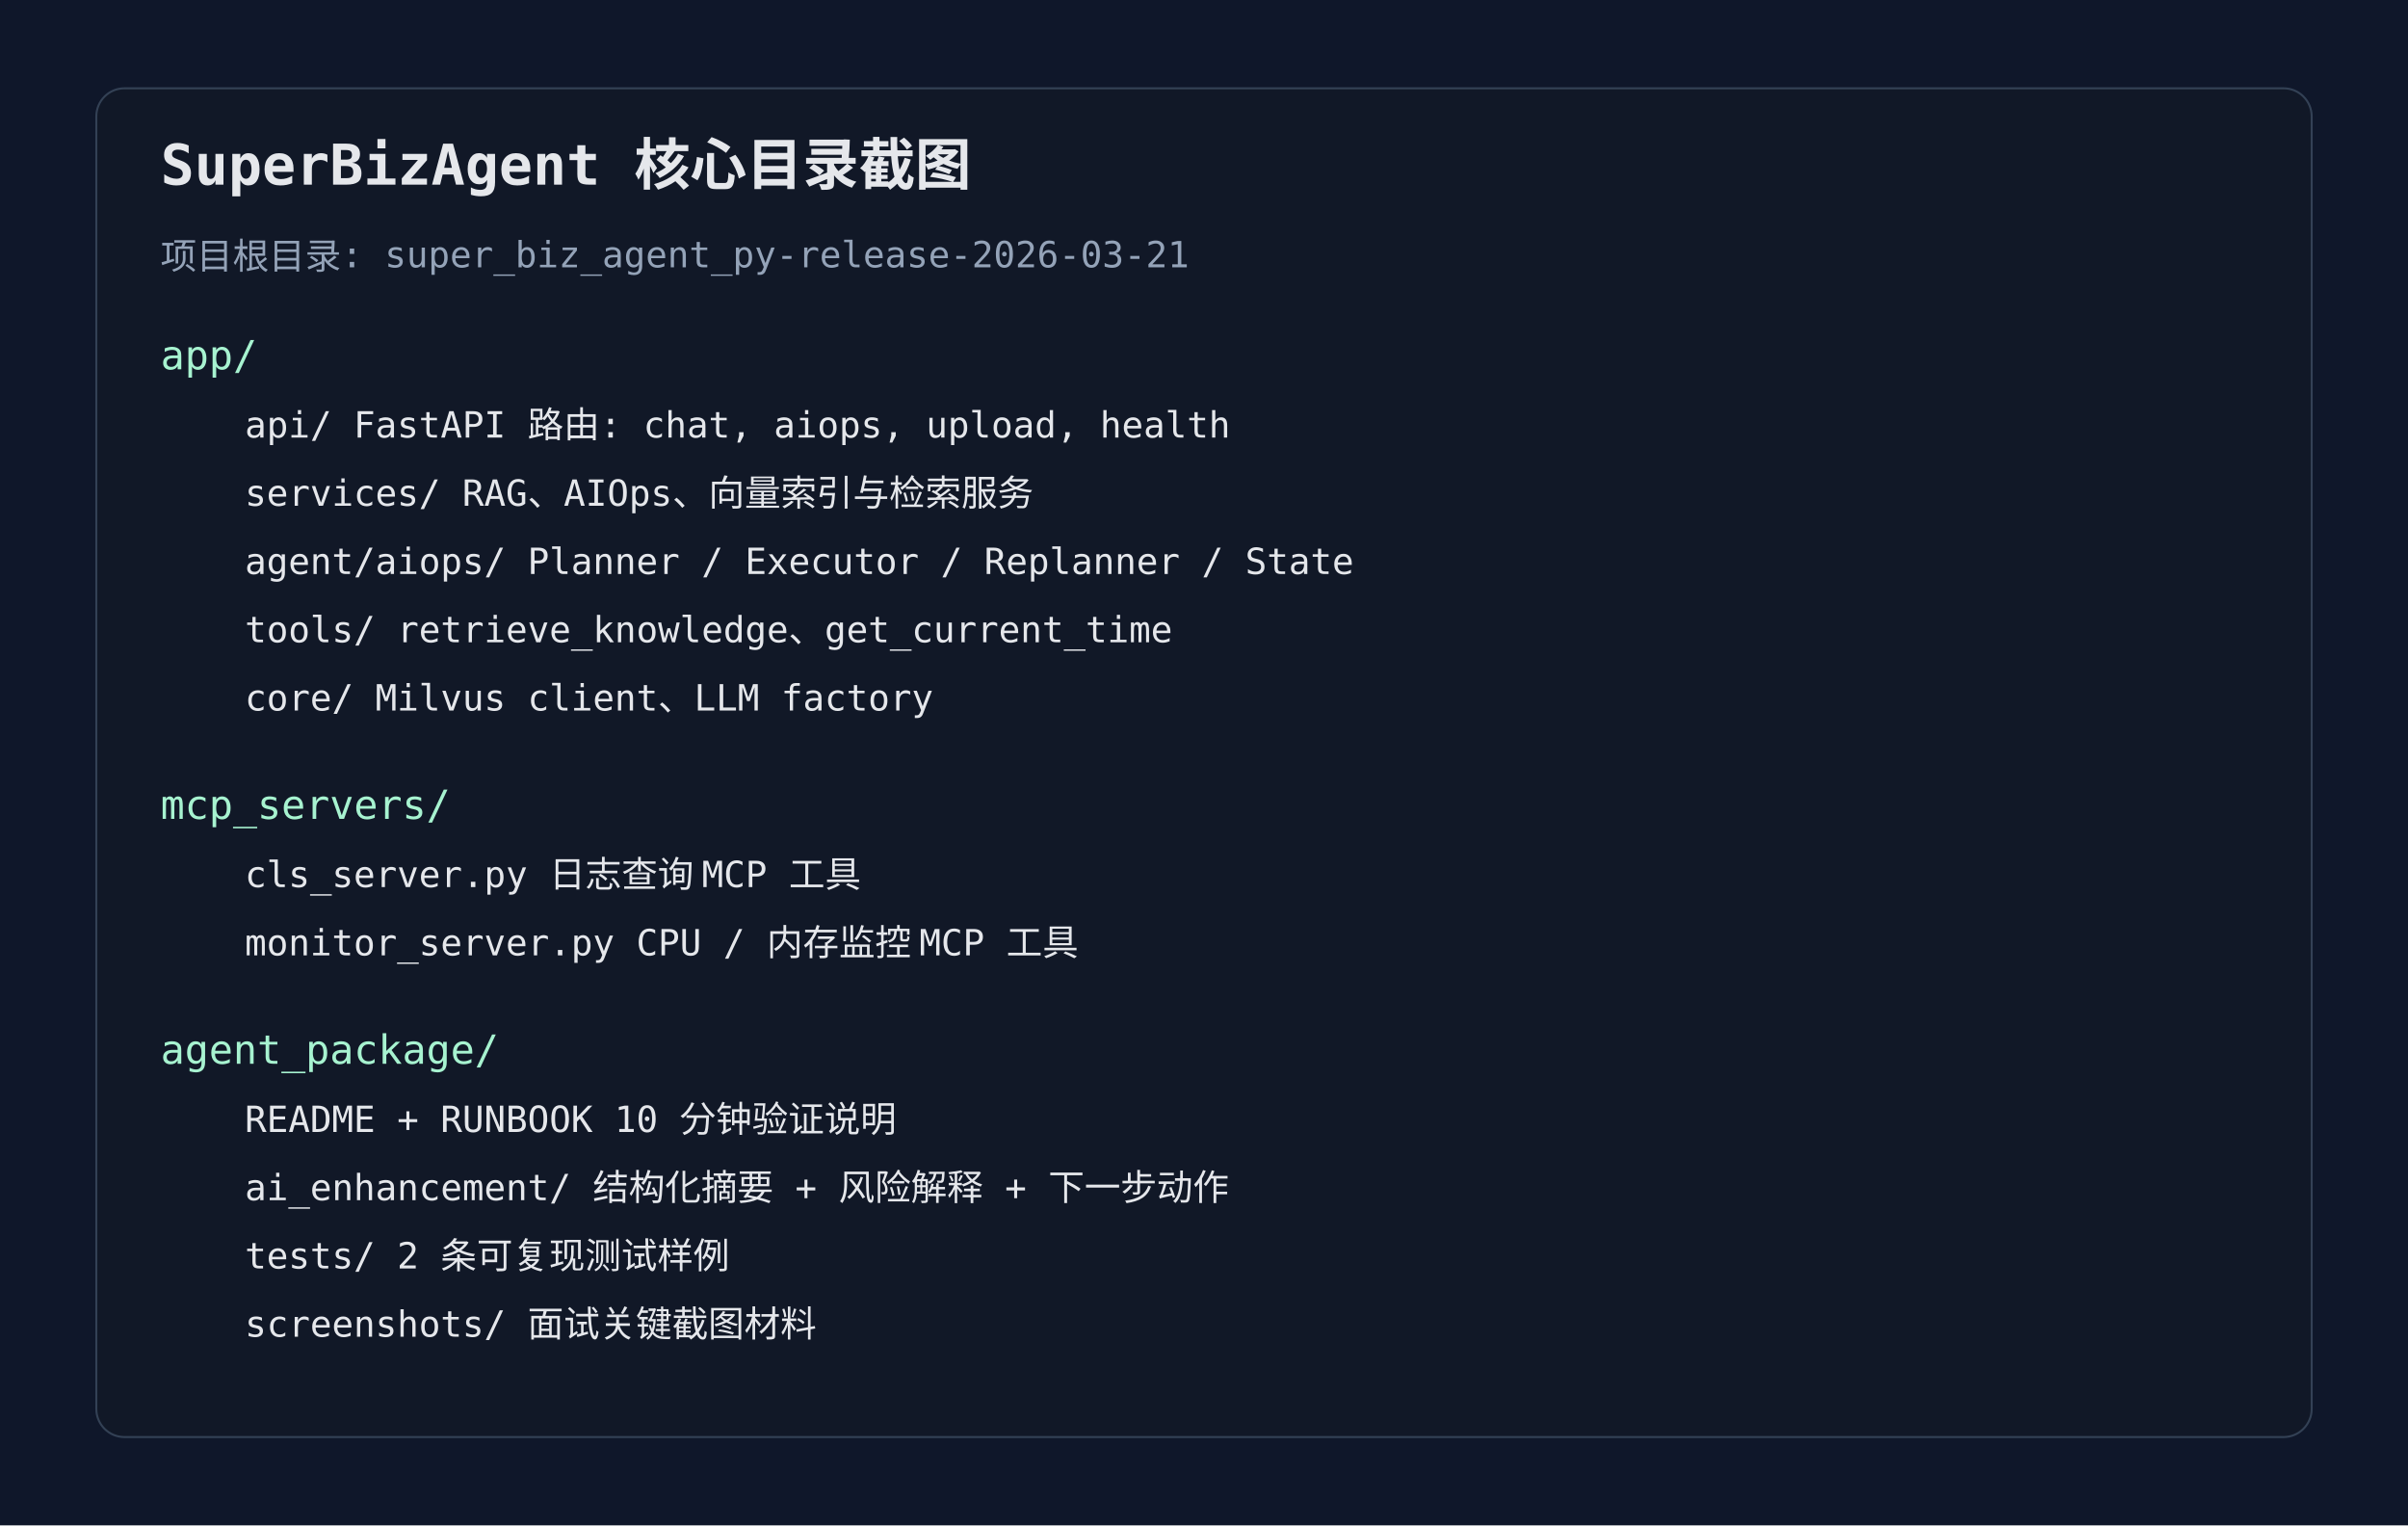
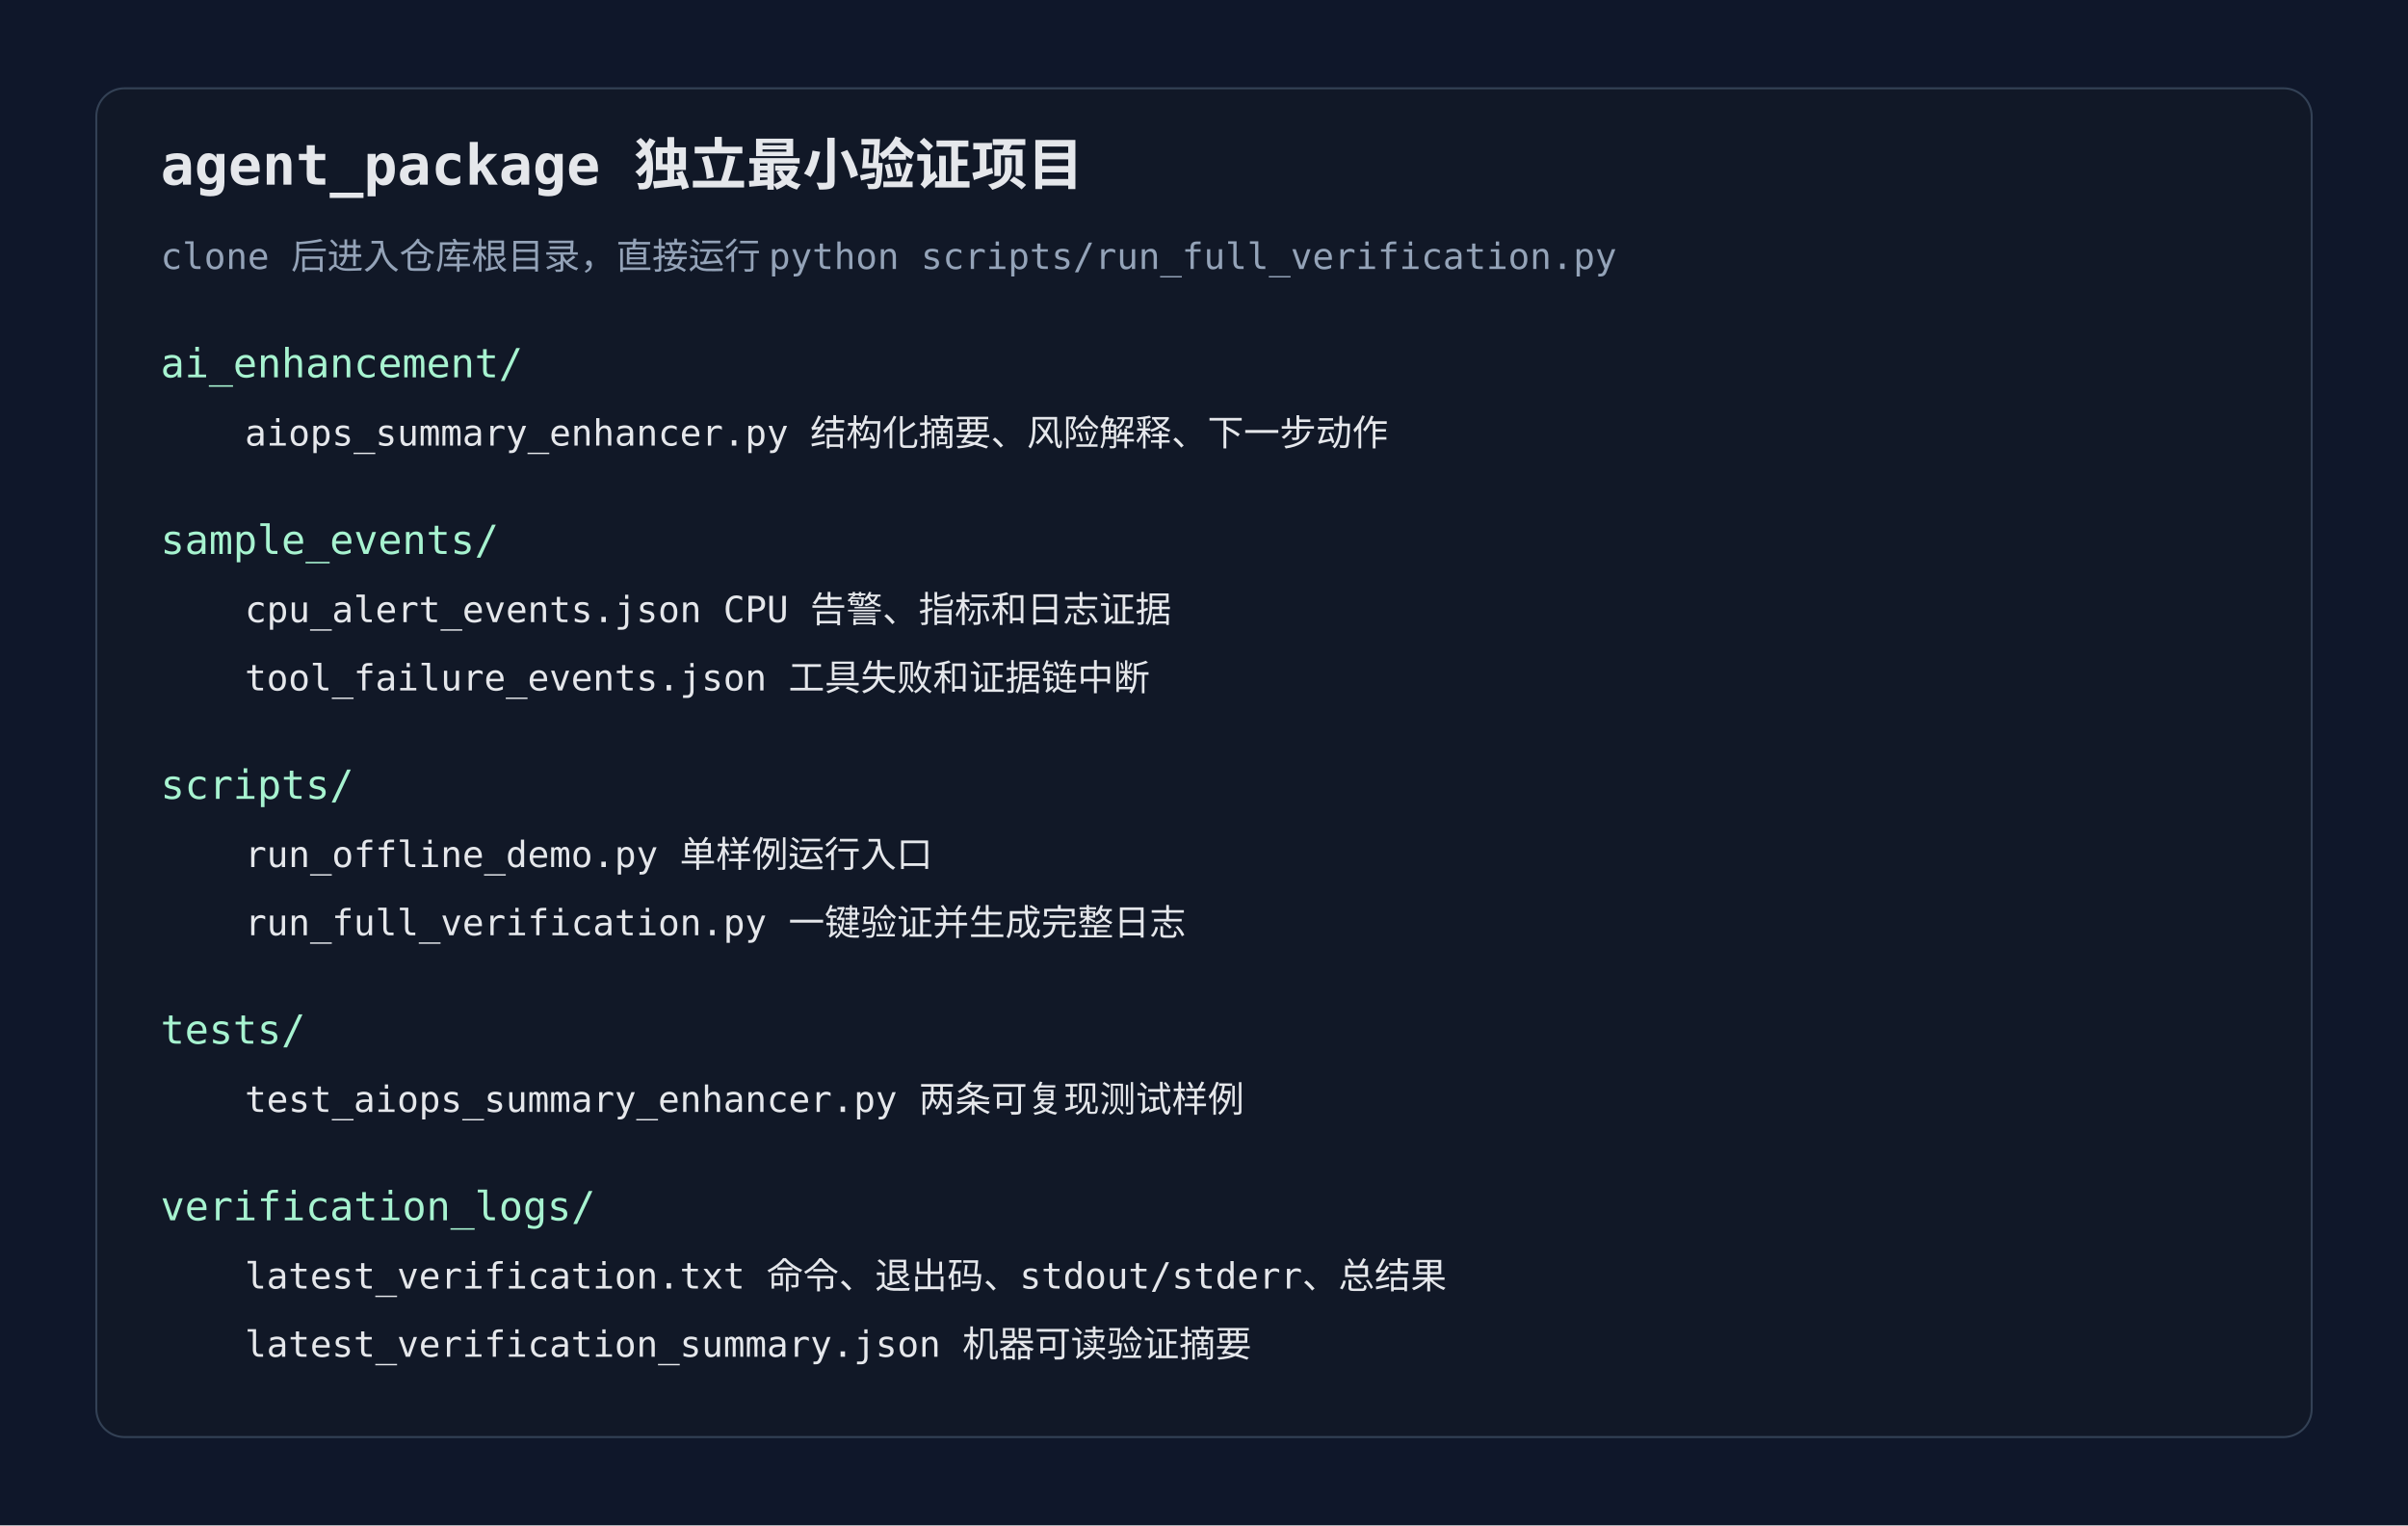
<svg xmlns="http://www.w3.org/2000/svg" width="1200" height="760" viewBox="0 0 1200 760">
  <rect width="1200" height="760" fill="#0f172a" />
  <rect x="48" y="44" width="1104" height="672" rx="14" fill="#111827" stroke="#334155" />
-   <text x="80" y="92" fill="#e5e7eb" font-family="Consolas, monospace" font-size="28" font-weight="700">SuperBizAgent 核心目录截图</text>
-   <text x="80" y="134" fill="#94a3b8" font-family="Consolas, monospace" font-size="18">项目根目录: super_biz_agent_py-release-2026-03-21</text>
-   <text x="80" y="184" fill="#a7f3d0" font-family="Consolas, monospace" font-size="20">app/</text>
-   <text x="122" y="218" fill="#e5e7eb" font-family="Consolas, monospace" font-size="18">api/                 FastAPI 路由: chat, aiops, upload, health</text>
-   <text x="122" y="252" fill="#e5e7eb" font-family="Consolas, monospace" font-size="18">services/            RAG、AIOps、向量索引与检索服务</text>
-   <text x="122" y="286" fill="#e5e7eb" font-family="Consolas, monospace" font-size="18">agent/aiops/         Planner / Executor / Replanner / State</text>
-   <text x="122" y="320" fill="#e5e7eb" font-family="Consolas, monospace" font-size="18">tools/               retrieve_knowledge、get_current_time</text>
-   <text x="122" y="354" fill="#e5e7eb" font-family="Consolas, monospace" font-size="18">core/                Milvus client、LLM factory</text>
-   <text x="80" y="408" fill="#a7f3d0" font-family="Consolas, monospace" font-size="20">mcp_servers/</text>
-   <text x="122" y="442" fill="#e5e7eb" font-family="Consolas, monospace" font-size="18">cls_server.py        日志查询 MCP 工具</text>
-   <text x="122" y="476" fill="#e5e7eb" font-family="Consolas, monospace" font-size="18">monitor_server.py    CPU / 内存监控 MCP 工具</text>
-   <text x="80" y="530" fill="#a7f3d0" font-family="Consolas, monospace" font-size="20">agent_package/</text>
-   <text x="122" y="564" fill="#e5e7eb" font-family="Consolas, monospace" font-size="18">README + RUNBOOK     10 分钟验证说明</text>
-   <text x="122" y="598" fill="#e5e7eb" font-family="Consolas, monospace" font-size="18">ai_enhancement/      结构化摘要 + 风险解释 + 下一步动作</text>
-   <text x="122" y="632" fill="#e5e7eb" font-family="Consolas, monospace" font-size="18">tests/               2 条可复现测试样例</text>
-   <text x="122" y="666" fill="#e5e7eb" font-family="Consolas, monospace" font-size="18">screenshots/         面试关键截图材料</text>
+   <text x="80" y="92" fill="#e5e7eb" font-family="Consolas, monospace" font-size="28" font-weight="700">agent_package 独立最小验证项目</text>
+   <text x="80" y="134" fill="#94a3b8" font-family="Consolas, monospace" font-size="18">clone 后进入仓库根目录，直接运行 python scripts/run_full_verification.py</text>
+   <text x="80" y="188" fill="#a7f3d0" font-family="Consolas, monospace" font-size="20">ai_enhancement/</text>
+   <text x="122" y="222" fill="#e5e7eb" font-family="Consolas, monospace" font-size="18">aiops_summary_enhancer.py   结构化摘要、风险解释、下一步动作</text>
+   <text x="80" y="276" fill="#a7f3d0" font-family="Consolas, monospace" font-size="20">sample_events/</text>
+   <text x="122" y="310" fill="#e5e7eb" font-family="Consolas, monospace" font-size="18">cpu_alert_events.json       CPU 告警、指标和日志证据</text>
+   <text x="122" y="344" fill="#e5e7eb" font-family="Consolas, monospace" font-size="18">tool_failure_events.json    工具失败和证据链中断</text>
+   <text x="80" y="398" fill="#a7f3d0" font-family="Consolas, monospace" font-size="20">scripts/</text>
+   <text x="122" y="432" fill="#e5e7eb" font-family="Consolas, monospace" font-size="18">run_offline_demo.py         单样例运行入口</text>
+   <text x="122" y="466" fill="#e5e7eb" font-family="Consolas, monospace" font-size="18">run_full_verification.py    一键验证并生成完整日志</text>
+   <text x="80" y="520" fill="#a7f3d0" font-family="Consolas, monospace" font-size="20">tests/</text>
+   <text x="122" y="554" fill="#e5e7eb" font-family="Consolas, monospace" font-size="18">test_aiops_summary_enhancer.py  两条可复现测试样例</text>
+   <text x="80" y="608" fill="#a7f3d0" font-family="Consolas, monospace" font-size="20">verification_logs/</text>
+   <text x="122" y="642" fill="#e5e7eb" font-family="Consolas, monospace" font-size="18">latest_verification.txt     命令、退出码、stdout/stderr、总结果</text>
+   <text x="122" y="676" fill="#e5e7eb" font-family="Consolas, monospace" font-size="18">latest_verification_summary.json  机器可读验证摘要</text>
</svg>
